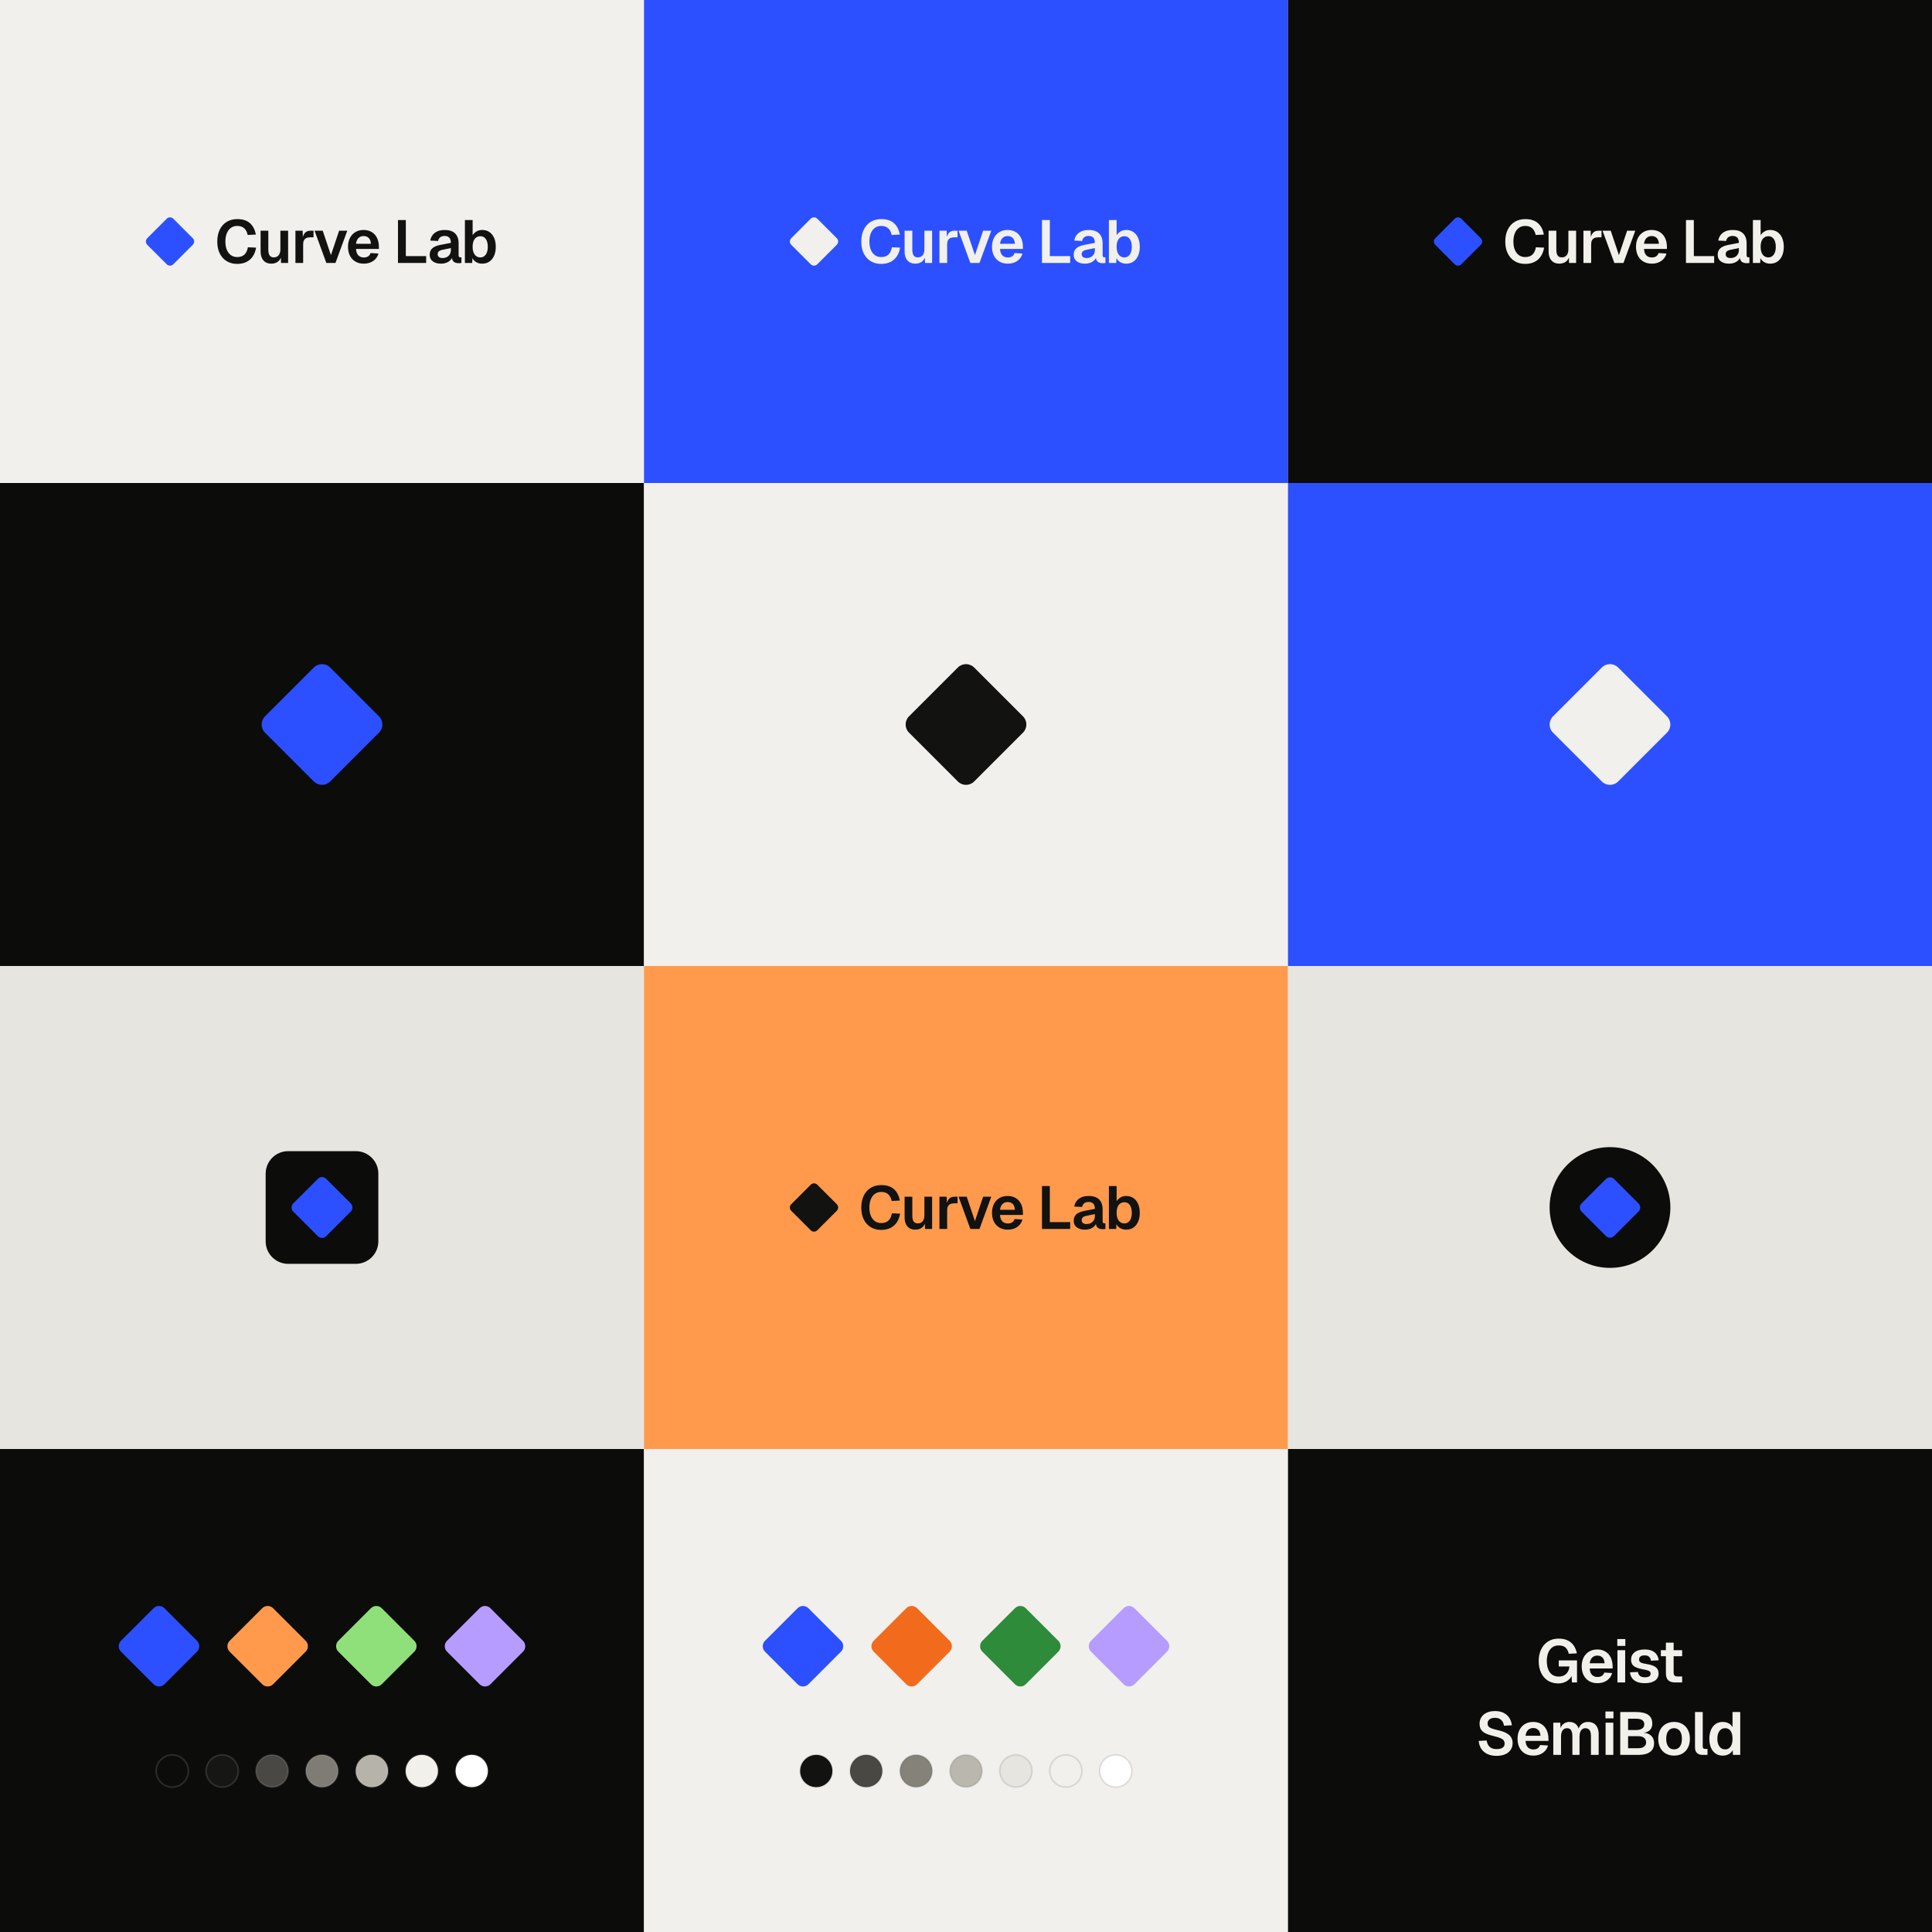
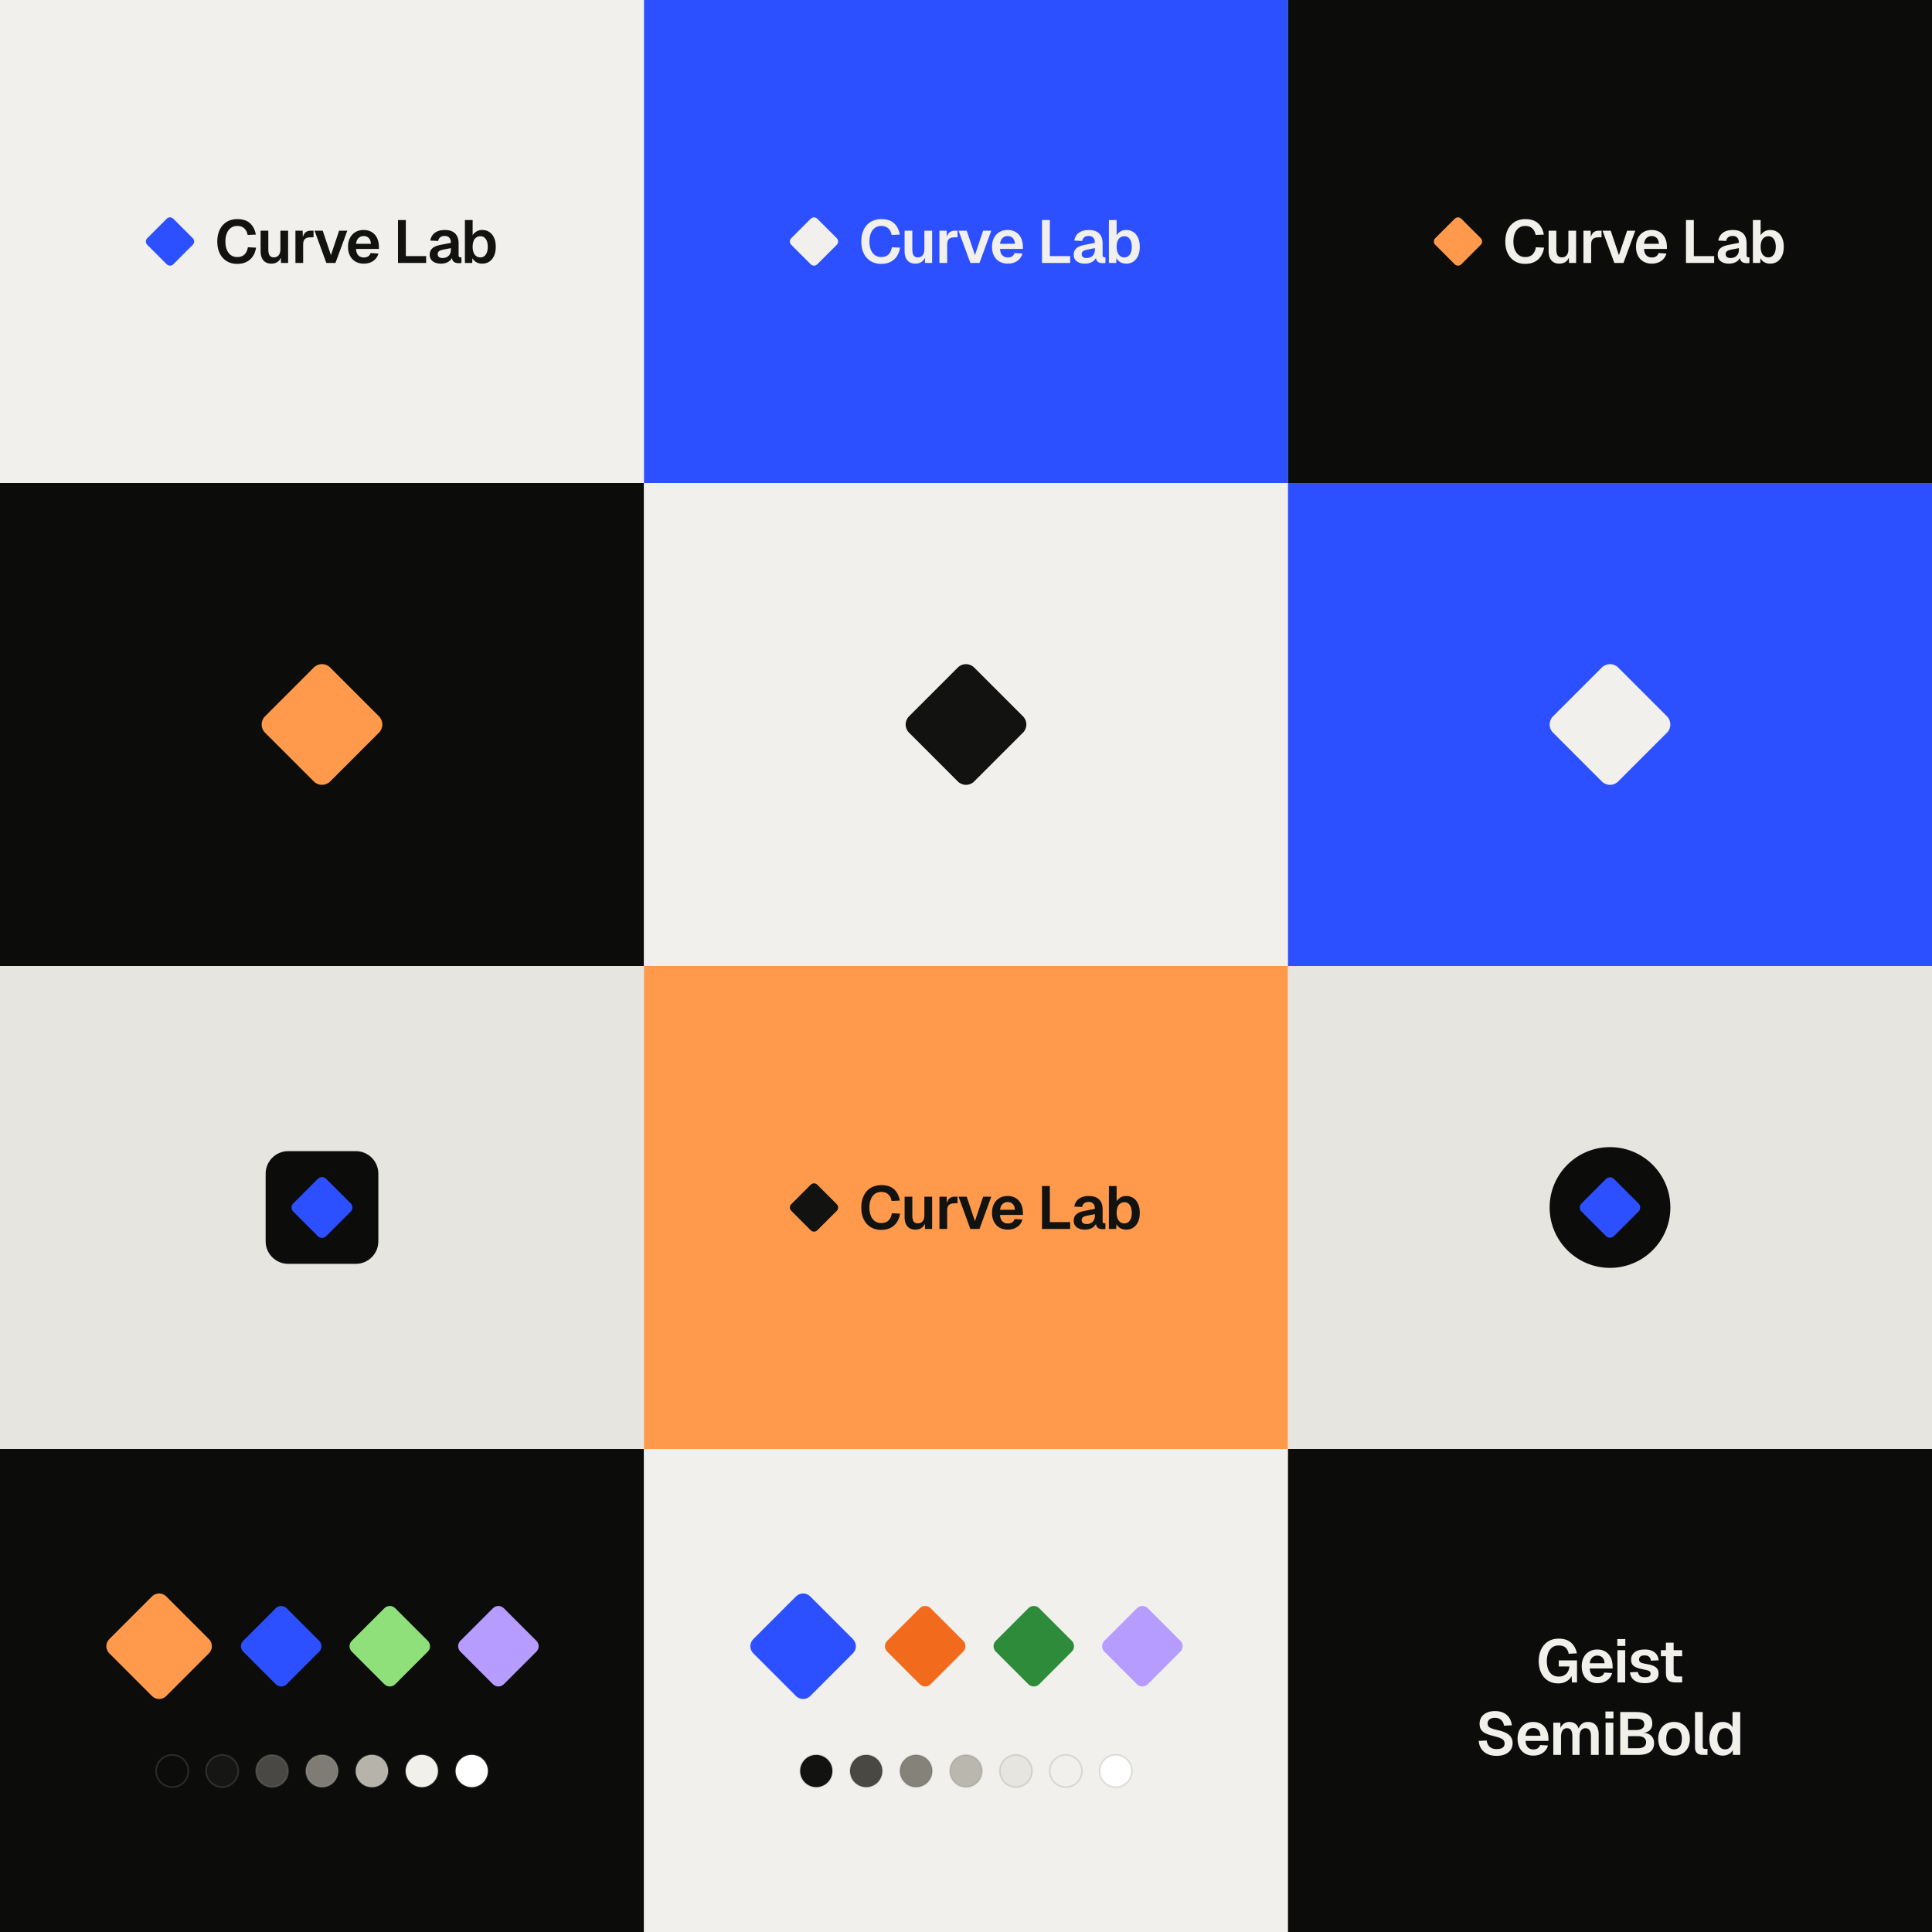
<svg xmlns="http://www.w3.org/2000/svg" viewBox="0 0 4800 4800" width="4800" height="4800">
  <g transform="translate(0 0)">
    <rect width="1600" height="1200" fill="#F1F0EC" />
    <rect x="376.60" y="554.22" width="91.56" height="91.56" rx="11.44" transform="rotate(45 422.38 600.00)" fill="#2C50FF" />
    <path transform="translate(533.38 653.25) scale(0.15)" d="M371.6 16.0Q275 16.0 200.8 -28.3Q126.6 -72.6 84.8 -155.4Q43 -238.2 43 -354.0Q43 -467.8 83.8 -551.3Q124.6 -634.8 199 -680.4Q273.4 -726.0 373.201 -726.0Q509.001 -726.0 584.201 -658.6Q659.401 -591.2 681.802 -469.599L545.999 -463.199Q532.999 -533.199 489.999 -572.998Q447 -612.798 373.201 -612.798Q312.801 -612.798 268.901 -581.098Q225.002 -549.399 201.202 -491.299Q177.403 -433.199 177.403 -354.0Q177.403 -274.001 201.602 -216.401Q225.802 -158.801 269.702 -128.002Q313.601 -97.202 372.401 -97.202Q451.4 -97.202 494.799 -140.501Q538.199 -183.801 549.599 -259.601L685.801 -253.201Q672.001 -169.8 632.001 -109.6Q592.001 -49.4 526.701 -16.7Q461.401 16.0 371.6 16.0Z M936 12.0Q854.599 12.0 807.499 -41.5Q760.399 -95.0 760.399 -190.2V-534H888.402V-221.601Q888.402 -154.601 910.502 -123.302Q932.601 -92.002 978.801 -92.002Q1030.6 -92.002 1059.4 -126.501Q1088.199 -161.001 1088.199 -226.801V-534H1216.202V0.0H1098.6L1095.799 -146.601L1112.4 -141.601Q1099.6 -66.2 1054.6 -27.1Q1009.6 12.0 936 12.0Z M1337.399 0.0V-534H1457.002L1461.802 -385.599L1451.402 -388.199Q1463.402 -465 1496.702 -499.5Q1530.002 -534 1587.602 -534H1637.202V-424.398H1587.402Q1546.202 -424.398 1519.302 -412.299Q1492.402 -400.199 1478.902 -374.699Q1465.402 -349.199 1465.402 -307.599V0.0Z M1849.2 0.0 1654.2 -534H1789.403L1925.401 -129.203L2061 -534H2196.203L2000.803 0.0Z M2469.601 12.0Q2389.801 12.0 2331.1 -22.4Q2272.4 -56.8 2240.3 -119.7Q2208.2 -182.6 2208.2 -267Q2208.2 -351.4 2240.3 -413.8Q2272.4 -476.2 2330.5 -511.1Q2388.601 -546 2467.201 -546Q2543.401 -546 2600.602 -511.9Q2657.802 -477.8 2689.102 -413.8Q2720.402 -349.8 2720.402 -260V-231.4H2341.002Q2344.802 -160.8 2379.302 -125.601Q2413.802 -90.401 2471.201 -90.401Q2514 -90.401 2542.3 -109.501Q2570.6 -128.601 2582 -163.8L2712.802 -155.6Q2691.402 -78.2 2626.702 -33.1Q2562.001 12.0 2469.601 12.0ZM2341.002 -317.4H2587.6Q2583.6 -382.4 2550.9 -413.799Q2518.2 -445.199 2467.201 -445.199Q2415.802 -445.199 2382.302 -412.299Q2348.802 -379.4 2341.002 -317.4Z M3035.999 0.0V-710.0H3166.002V-40.4L3095.4 -113.202H3502.601V0.0Z M3746.6 12.0Q3663.4 12.0 3612.3 -26.4Q3561.2 -64.8 3561.2 -133.6Q3561.2 -203.2 3604.2 -242Q3647.2 -280.8 3734.6 -298L3912.199 -332.6Q3912.199 -389.6 3886.1 -418.199Q3860 -446.799 3809.401 -446.799Q3762.801 -446.799 3736.202 -425.499Q3709.602 -404.199 3700.402 -363.8L3570.2 -370.4Q3585.6 -454.6 3647.7 -500.3Q3709.8 -546 3809.401 -546Q3923.402 -546 3981.802 -488.7Q4040.202 -431.4 4040.202 -324.4V-129.801Q4040.202 -108.601 4047.502 -100.901Q4054.802 -93.201 4069.802 -93.201H4086.802V0.0Q4080.802 1.8 4067.402 3.1Q4054.001 4.4 4040.401 4.4Q4007.201 4.4 3981.301 -6.5Q3955.401 -17.4 3941.001 -43.5Q3926.6 -69.6 3926.6 -115.6L3938.2 -108.0Q3929.6 -72.8 3903.4 -45.5Q3877.2 -18.2 3837 -3.1Q3796.8 12.0 3746.6 12.0ZM3773.001 -81.201Q3815.601 -81.201 3846.7 -97.901Q3877.8 -114.601 3895 -144.9Q3912.199 -175.2 3912.199 -215.6V-245.599L3773.802 -217.6Q3731.402 -209.2 3712.502 -191.5Q3693.602 -173.8 3693.602 -145.6Q3693.602 -115.001 3714.302 -98.101Q3735.002 -81.201 3773.001 -81.201Z M4431.002 12.0Q4375.202 12.0 4333.402 -12.1Q4291.602 -36.2 4268.602 -79.2L4265.602 0.0H4144.399V-710.0H4272.402V-458.4Q4293.602 -494.6 4334.802 -520.3Q4376.002 -546 4431.002 -546Q4499.802 -546 4550.202 -511.6Q4600.602 -477.2 4628.202 -414.6Q4655.802 -352 4655.802 -267Q4655.802 -182 4628.202 -119.4Q4600.602 -56.8 4550.202 -22.4Q4499.802 12.0 4431.002 12.0ZM4401.601 -91.601Q4457 -91.601 4490.2 -138.201Q4523.399 -184.801 4523.399 -267Q4523.399 -349.8 4490.6 -396.099Q4457.8 -442.399 4402.801 -442.399Q4361.801 -442.399 4332.401 -421.699Q4303.002 -400.999 4287.702 -361.799Q4272.402 -322.6 4272.402 -267Q4272.402 -213 4287.702 -173.501Q4303.002 -134.001 4332.101 -112.801Q4361.201 -91.601 4401.601 -91.601Z" fill="#121211" />
  </g>
  <g transform="translate(1600 0)">
    <rect width="1600" height="1200" fill="#2C50FF" />
    <rect x="376.60" y="554.22" width="91.56" height="91.56" rx="11.44" transform="rotate(45 422.38 600.00)" fill="#F1F0EC" />
    <path transform="translate(533.38 653.25) scale(0.15)" d="M371.6 16.0Q275 16.0 200.8 -28.3Q126.6 -72.6 84.8 -155.4Q43 -238.2 43 -354.0Q43 -467.8 83.8 -551.3Q124.6 -634.8 199 -680.4Q273.4 -726.0 373.201 -726.0Q509.001 -726.0 584.201 -658.6Q659.401 -591.2 681.802 -469.599L545.999 -463.199Q532.999 -533.199 489.999 -572.998Q447 -612.798 373.201 -612.798Q312.801 -612.798 268.901 -581.098Q225.002 -549.399 201.202 -491.299Q177.403 -433.199 177.403 -354.0Q177.403 -274.001 201.602 -216.401Q225.802 -158.801 269.702 -128.002Q313.601 -97.202 372.401 -97.202Q451.4 -97.202 494.799 -140.501Q538.199 -183.801 549.599 -259.601L685.801 -253.201Q672.001 -169.8 632.001 -109.6Q592.001 -49.4 526.701 -16.7Q461.401 16.0 371.6 16.0Z M936 12.0Q854.599 12.0 807.499 -41.5Q760.399 -95.0 760.399 -190.2V-534H888.402V-221.601Q888.402 -154.601 910.502 -123.302Q932.601 -92.002 978.801 -92.002Q1030.6 -92.002 1059.4 -126.501Q1088.199 -161.001 1088.199 -226.801V-534H1216.202V0.0H1098.6L1095.799 -146.601L1112.4 -141.601Q1099.6 -66.2 1054.6 -27.1Q1009.6 12.0 936 12.0Z M1337.399 0.0V-534H1457.002L1461.802 -385.599L1451.402 -388.199Q1463.402 -465 1496.702 -499.5Q1530.002 -534 1587.602 -534H1637.202V-424.398H1587.402Q1546.202 -424.398 1519.302 -412.299Q1492.402 -400.199 1478.902 -374.699Q1465.402 -349.199 1465.402 -307.599V0.0Z M1849.2 0.0 1654.2 -534H1789.403L1925.401 -129.203L2061 -534H2196.203L2000.803 0.0Z M2469.601 12.0Q2389.801 12.0 2331.1 -22.4Q2272.4 -56.8 2240.3 -119.7Q2208.2 -182.6 2208.2 -267Q2208.2 -351.4 2240.3 -413.8Q2272.4 -476.2 2330.5 -511.1Q2388.601 -546 2467.201 -546Q2543.401 -546 2600.602 -511.9Q2657.802 -477.8 2689.102 -413.8Q2720.402 -349.8 2720.402 -260V-231.4H2341.002Q2344.802 -160.8 2379.302 -125.601Q2413.802 -90.401 2471.201 -90.401Q2514 -90.401 2542.3 -109.501Q2570.6 -128.601 2582 -163.8L2712.802 -155.6Q2691.402 -78.2 2626.702 -33.1Q2562.001 12.0 2469.601 12.0ZM2341.002 -317.4H2587.6Q2583.6 -382.4 2550.9 -413.799Q2518.2 -445.199 2467.201 -445.199Q2415.802 -445.199 2382.302 -412.299Q2348.802 -379.4 2341.002 -317.4Z M3035.999 0.0V-710.0H3166.002V-40.4L3095.4 -113.202H3502.601V0.0Z M3746.6 12.0Q3663.4 12.0 3612.3 -26.4Q3561.2 -64.8 3561.2 -133.6Q3561.2 -203.2 3604.2 -242Q3647.2 -280.8 3734.6 -298L3912.199 -332.6Q3912.199 -389.6 3886.1 -418.199Q3860 -446.799 3809.401 -446.799Q3762.801 -446.799 3736.202 -425.499Q3709.602 -404.199 3700.402 -363.8L3570.2 -370.4Q3585.6 -454.6 3647.7 -500.3Q3709.8 -546 3809.401 -546Q3923.402 -546 3981.802 -488.7Q4040.202 -431.4 4040.202 -324.4V-129.801Q4040.202 -108.601 4047.502 -100.901Q4054.802 -93.201 4069.802 -93.201H4086.802V0.0Q4080.802 1.8 4067.402 3.1Q4054.001 4.4 4040.401 4.4Q4007.201 4.4 3981.301 -6.5Q3955.401 -17.4 3941.001 -43.5Q3926.6 -69.6 3926.6 -115.6L3938.2 -108.0Q3929.6 -72.8 3903.4 -45.5Q3877.2 -18.2 3837 -3.1Q3796.8 12.0 3746.6 12.0ZM3773.001 -81.201Q3815.601 -81.201 3846.7 -97.901Q3877.8 -114.601 3895 -144.9Q3912.199 -175.2 3912.199 -215.6V-245.599L3773.802 -217.6Q3731.402 -209.2 3712.502 -191.5Q3693.602 -173.8 3693.602 -145.6Q3693.602 -115.001 3714.302 -98.101Q3735.002 -81.201 3773.001 -81.201Z M4431.002 12.0Q4375.202 12.0 4333.402 -12.1Q4291.602 -36.2 4268.602 -79.2L4265.602 0.0H4144.399V-710.0H4272.402V-458.4Q4293.602 -494.6 4334.802 -520.3Q4376.002 -546 4431.002 -546Q4499.802 -546 4550.202 -511.6Q4600.602 -477.2 4628.202 -414.6Q4655.802 -352 4655.802 -267Q4655.802 -182 4628.202 -119.4Q4600.602 -56.8 4550.202 -22.4Q4499.802 12.0 4431.002 12.0ZM4401.601 -91.601Q4457 -91.601 4490.2 -138.201Q4523.399 -184.801 4523.399 -267Q4523.399 -349.8 4490.6 -396.099Q4457.8 -442.399 4402.801 -442.399Q4361.801 -442.399 4332.401 -421.699Q4303.002 -400.999 4287.702 -361.799Q4272.402 -322.6 4272.402 -267Q4272.402 -213 4287.702 -173.501Q4303.002 -134.001 4332.101 -112.801Q4361.201 -91.601 4401.601 -91.601Z" fill="#F1F0EC" />
  </g>
  <g transform="translate(3200 0)">
    <rect width="1600" height="1200" fill="#0C0C0B" />
-     <rect x="376.60" y="554.22" width="91.56" height="91.56" rx="11.44" transform="rotate(45 422.38 600.00)" fill="#2C50FF" />
+     <rect x="376.60" y="554.22" width="91.56" height="91.56" rx="11.44" transform="rotate(45 422.38 600.00)" fill="#FF9A4D" />
    <path transform="translate(533.38 653.25) scale(0.15)" d="M371.6 16.0Q275 16.0 200.8 -28.3Q126.6 -72.6 84.8 -155.4Q43 -238.2 43 -354.0Q43 -467.8 83.8 -551.3Q124.6 -634.8 199 -680.4Q273.4 -726.0 373.201 -726.0Q509.001 -726.0 584.201 -658.6Q659.401 -591.2 681.802 -469.599L545.999 -463.199Q532.999 -533.199 489.999 -572.998Q447 -612.798 373.201 -612.798Q312.801 -612.798 268.901 -581.098Q225.002 -549.399 201.202 -491.299Q177.403 -433.199 177.403 -354.0Q177.403 -274.001 201.602 -216.401Q225.802 -158.801 269.702 -128.002Q313.601 -97.202 372.401 -97.202Q451.4 -97.202 494.799 -140.501Q538.199 -183.801 549.599 -259.601L685.801 -253.201Q672.001 -169.8 632.001 -109.6Q592.001 -49.4 526.701 -16.7Q461.401 16.0 371.6 16.0Z M936 12.0Q854.599 12.0 807.499 -41.5Q760.399 -95.0 760.399 -190.2V-534H888.402V-221.601Q888.402 -154.601 910.502 -123.302Q932.601 -92.002 978.801 -92.002Q1030.6 -92.002 1059.4 -126.501Q1088.199 -161.001 1088.199 -226.801V-534H1216.202V0.0H1098.6L1095.799 -146.601L1112.4 -141.601Q1099.6 -66.2 1054.6 -27.1Q1009.6 12.0 936 12.0Z M1337.399 0.0V-534H1457.002L1461.802 -385.599L1451.402 -388.199Q1463.402 -465 1496.702 -499.5Q1530.002 -534 1587.602 -534H1637.202V-424.398H1587.402Q1546.202 -424.398 1519.302 -412.299Q1492.402 -400.199 1478.902 -374.699Q1465.402 -349.199 1465.402 -307.599V0.0Z M1849.2 0.0 1654.2 -534H1789.403L1925.401 -129.203L2061 -534H2196.203L2000.803 0.0Z M2469.601 12.0Q2389.801 12.0 2331.1 -22.4Q2272.4 -56.8 2240.3 -119.7Q2208.2 -182.6 2208.2 -267Q2208.2 -351.4 2240.3 -413.8Q2272.4 -476.2 2330.5 -511.1Q2388.601 -546 2467.201 -546Q2543.401 -546 2600.602 -511.9Q2657.802 -477.8 2689.102 -413.8Q2720.402 -349.8 2720.402 -260V-231.4H2341.002Q2344.802 -160.8 2379.302 -125.601Q2413.802 -90.401 2471.201 -90.401Q2514 -90.401 2542.3 -109.501Q2570.6 -128.601 2582 -163.8L2712.802 -155.6Q2691.402 -78.2 2626.702 -33.1Q2562.001 12.0 2469.601 12.0ZM2341.002 -317.4H2587.6Q2583.6 -382.4 2550.9 -413.799Q2518.2 -445.199 2467.201 -445.199Q2415.802 -445.199 2382.302 -412.299Q2348.802 -379.4 2341.002 -317.4Z M3035.999 0.0V-710.0H3166.002V-40.4L3095.4 -113.202H3502.601V0.0Z M3746.6 12.0Q3663.4 12.0 3612.3 -26.4Q3561.2 -64.8 3561.2 -133.6Q3561.2 -203.2 3604.2 -242Q3647.2 -280.8 3734.6 -298L3912.199 -332.6Q3912.199 -389.6 3886.1 -418.199Q3860 -446.799 3809.401 -446.799Q3762.801 -446.799 3736.202 -425.499Q3709.602 -404.199 3700.402 -363.8L3570.2 -370.4Q3585.6 -454.6 3647.7 -500.3Q3709.8 -546 3809.401 -546Q3923.402 -546 3981.802 -488.7Q4040.202 -431.4 4040.202 -324.4V-129.801Q4040.202 -108.601 4047.502 -100.901Q4054.802 -93.201 4069.802 -93.201H4086.802V0.0Q4080.802 1.8 4067.402 3.1Q4054.001 4.4 4040.401 4.4Q4007.201 4.4 3981.301 -6.5Q3955.401 -17.4 3941.001 -43.5Q3926.6 -69.6 3926.6 -115.6L3938.2 -108.0Q3929.6 -72.8 3903.4 -45.5Q3877.2 -18.2 3837 -3.1Q3796.8 12.0 3746.6 12.0ZM3773.001 -81.201Q3815.601 -81.201 3846.7 -97.901Q3877.8 -114.601 3895 -144.9Q3912.199 -175.2 3912.199 -215.6V-245.599L3773.802 -217.6Q3731.402 -209.2 3712.502 -191.5Q3693.602 -173.8 3693.602 -145.6Q3693.602 -115.001 3714.302 -98.101Q3735.002 -81.201 3773.001 -81.201Z M4431.002 12.0Q4375.202 12.0 4333.402 -12.1Q4291.602 -36.2 4268.602 -79.2L4265.602 0.0H4144.399V-710.0H4272.402V-458.4Q4293.602 -494.6 4334.802 -520.3Q4376.002 -546 4431.002 -546Q4499.802 -546 4550.202 -511.6Q4600.602 -477.2 4628.202 -414.6Q4655.802 -352 4655.802 -267Q4655.802 -182 4628.202 -119.4Q4600.602 -56.8 4550.202 -22.4Q4499.802 12.0 4431.002 12.0ZM4401.601 -91.601Q4457 -91.601 4490.2 -138.201Q4523.399 -184.801 4523.399 -267Q4523.399 -349.8 4490.6 -396.099Q4457.8 -442.399 4402.801 -442.399Q4361.801 -442.399 4332.401 -421.699Q4303.002 -400.999 4287.702 -361.799Q4272.402 -322.6 4272.402 -267Q4272.402 -213 4287.702 -173.501Q4303.002 -134.001 4332.101 -112.801Q4361.201 -91.601 4401.601 -91.601Z" fill="#F1F0EB" />
  </g>
  <g transform="translate(0 1200)">
    <rect width="1600" height="1200" fill="#0C0C0B" />
-     <rect x="685.55" y="485.55" width="228.89" height="228.89" rx="28.61" transform="rotate(45 800.00 600.00)" fill="#2C50FF" />
+     <rect x="685.55" y="485.55" width="228.89" height="228.89" rx="28.61" transform="rotate(45 800.00 600.00)" fill="#FF9A4D" />
  </g>
  <g transform="translate(1600 1200)">
    <rect width="1600" height="1200" fill="#F1F0EC" />
    <rect x="685.55" y="485.55" width="228.89" height="228.89" rx="28.61" transform="rotate(45 800.00 600.00)" fill="#121211" />
  </g>
  <g transform="translate(3200 1200)">
    <rect width="1600" height="1200" fill="#2C50FF" />
    <rect x="685.55" y="485.55" width="228.89" height="228.89" rx="28.61" transform="rotate(45 800.00 600.00)" fill="#F1F0EC" />
  </g>
  <g transform="translate(0 2400)">
    <rect width="1600" height="1200" fill="#E7E5DF" />
    <rect x="660.00" y="460.00" width="280.00" height="280.00" rx="56.00" fill="#0C0C0B" />
    <rect x="742.32" y="542.32" width="115.36" height="115.36" rx="14.42" transform="rotate(45 800.00 600.00)" fill="#2C50FF" />
  </g>
  <g transform="translate(1600 2400)">
    <rect width="1600" height="1200" fill="#FF9A4D" />
    <rect x="376.60" y="554.22" width="91.56" height="91.56" rx="11.44" transform="rotate(45 422.38 600.00)" fill="#121211" />
    <path transform="translate(533.38 653.25) scale(0.15)" d="M371.6 16.0Q275 16.0 200.8 -28.3Q126.6 -72.6 84.8 -155.4Q43 -238.2 43 -354.0Q43 -467.8 83.8 -551.3Q124.6 -634.8 199 -680.4Q273.4 -726.0 373.201 -726.0Q509.001 -726.0 584.201 -658.6Q659.401 -591.2 681.802 -469.599L545.999 -463.199Q532.999 -533.199 489.999 -572.998Q447 -612.798 373.201 -612.798Q312.801 -612.798 268.901 -581.098Q225.002 -549.399 201.202 -491.299Q177.403 -433.199 177.403 -354.0Q177.403 -274.001 201.602 -216.401Q225.802 -158.801 269.702 -128.002Q313.601 -97.202 372.401 -97.202Q451.4 -97.202 494.799 -140.501Q538.199 -183.801 549.599 -259.601L685.801 -253.201Q672.001 -169.8 632.001 -109.6Q592.001 -49.4 526.701 -16.7Q461.401 16.0 371.6 16.0Z M936 12.0Q854.599 12.0 807.499 -41.5Q760.399 -95.0 760.399 -190.2V-534H888.402V-221.601Q888.402 -154.601 910.502 -123.302Q932.601 -92.002 978.801 -92.002Q1030.6 -92.002 1059.4 -126.501Q1088.199 -161.001 1088.199 -226.801V-534H1216.202V0.0H1098.6L1095.799 -146.601L1112.4 -141.601Q1099.6 -66.2 1054.6 -27.1Q1009.6 12.0 936 12.0Z M1337.399 0.0V-534H1457.002L1461.802 -385.599L1451.402 -388.199Q1463.402 -465 1496.702 -499.5Q1530.002 -534 1587.602 -534H1637.202V-424.398H1587.402Q1546.202 -424.398 1519.302 -412.299Q1492.402 -400.199 1478.902 -374.699Q1465.402 -349.199 1465.402 -307.599V0.0Z M1849.2 0.0 1654.2 -534H1789.403L1925.401 -129.203L2061 -534H2196.203L2000.803 0.0Z M2469.601 12.0Q2389.801 12.0 2331.1 -22.4Q2272.4 -56.8 2240.3 -119.7Q2208.2 -182.6 2208.2 -267Q2208.2 -351.4 2240.3 -413.8Q2272.4 -476.2 2330.5 -511.1Q2388.601 -546 2467.201 -546Q2543.401 -546 2600.602 -511.9Q2657.802 -477.8 2689.102 -413.8Q2720.402 -349.8 2720.402 -260V-231.4H2341.002Q2344.802 -160.8 2379.302 -125.601Q2413.802 -90.401 2471.201 -90.401Q2514 -90.401 2542.3 -109.501Q2570.6 -128.601 2582 -163.8L2712.802 -155.6Q2691.402 -78.2 2626.702 -33.1Q2562.001 12.0 2469.601 12.0ZM2341.002 -317.4H2587.6Q2583.6 -382.4 2550.9 -413.799Q2518.2 -445.199 2467.201 -445.199Q2415.802 -445.199 2382.302 -412.299Q2348.802 -379.4 2341.002 -317.4Z M3035.999 0.0V-710.0H3166.002V-40.4L3095.4 -113.202H3502.601V0.0Z M3746.6 12.0Q3663.4 12.0 3612.3 -26.4Q3561.2 -64.8 3561.2 -133.6Q3561.2 -203.2 3604.2 -242Q3647.2 -280.8 3734.6 -298L3912.199 -332.6Q3912.199 -389.6 3886.1 -418.199Q3860 -446.799 3809.401 -446.799Q3762.801 -446.799 3736.202 -425.499Q3709.602 -404.199 3700.402 -363.8L3570.2 -370.4Q3585.6 -454.6 3647.7 -500.3Q3709.8 -546 3809.401 -546Q3923.402 -546 3981.802 -488.7Q4040.202 -431.4 4040.202 -324.4V-129.801Q4040.202 -108.601 4047.502 -100.901Q4054.802 -93.201 4069.802 -93.201H4086.802V0.0Q4080.802 1.8 4067.402 3.1Q4054.001 4.4 4040.401 4.4Q4007.201 4.4 3981.301 -6.5Q3955.401 -17.4 3941.001 -43.5Q3926.6 -69.6 3926.6 -115.6L3938.2 -108.0Q3929.6 -72.8 3903.4 -45.5Q3877.2 -18.2 3837 -3.1Q3796.8 12.0 3746.6 12.0ZM3773.001 -81.201Q3815.601 -81.201 3846.7 -97.901Q3877.8 -114.601 3895 -144.9Q3912.199 -175.2 3912.199 -215.6V-245.599L3773.802 -217.6Q3731.402 -209.2 3712.502 -191.5Q3693.602 -173.8 3693.602 -145.6Q3693.602 -115.001 3714.302 -98.101Q3735.002 -81.201 3773.001 -81.201Z M4431.002 12.0Q4375.202 12.0 4333.402 -12.1Q4291.602 -36.2 4268.602 -79.2L4265.602 0.0H4144.399V-710.0H4272.402V-458.4Q4293.602 -494.6 4334.802 -520.3Q4376.002 -546 4431.002 -546Q4499.802 -546 4550.202 -511.6Q4600.602 -477.2 4628.202 -414.6Q4655.802 -352 4655.802 -267Q4655.802 -182 4628.202 -119.4Q4600.602 -56.8 4550.202 -22.4Q4499.802 12.0 4431.002 12.0ZM4401.601 -91.601Q4457 -91.601 4490.2 -138.201Q4523.399 -184.801 4523.399 -267Q4523.399 -349.8 4490.6 -396.099Q4457.8 -442.399 4402.801 -442.399Q4361.801 -442.399 4332.401 -421.699Q4303.002 -400.999 4287.702 -361.799Q4272.402 -322.6 4272.402 -267Q4272.402 -213 4287.702 -173.501Q4303.002 -134.001 4332.101 -112.801Q4361.201 -91.601 4401.601 -91.601Z" fill="#121211" />
  </g>
  <g transform="translate(3200 2400)">
    <rect width="1600" height="1200" fill="#E7E5DF" />
    <circle cx="800.00" cy="600.00" r="150.00" fill="#0C0C0B" />
    <rect x="742.78" y="542.78" width="114.45" height="114.45" rx="14.31" transform="rotate(45 800.00 600.00)" fill="#2C50FF" />
  </g>
  <g transform="translate(0 3600)">
    <rect width="1600" height="1200" fill="#0C0C0B" />
-     <rect x="318.70" y="413.70" width="152.59" height="152.59" rx="19.07" transform="rotate(45 395.00 490.00)" fill="#2C50FF" />
-     <rect x="588.70" y="413.70" width="152.59" height="152.59" rx="19.07" transform="rotate(45 665.00 490.00)" fill="#FF9A4D" />
-     <rect x="858.70" y="413.70" width="152.59" height="152.59" rx="19.07" transform="rotate(45 935.00 490.00)" fill="#8FE07A" />
-     <rect x="1128.70" y="413.70" width="152.59" height="152.59" rx="19.07" transform="rotate(45 1205.00 490.00)" fill="#B69CFF" />
+     <rect x="295.31" y="390.00" width="200.00" height="200.00" rx="25.00" transform="rotate(45 395.31 490.00)" fill="#FF9A4D" />
+     <rect x="622.33" y="413.70" width="152.59" height="152.59" rx="19.07" transform="rotate(45 698.63 490.00)" fill="#2C50FF" />
+     <rect x="892.13" y="413.70" width="152.59" height="152.59" rx="19.07" transform="rotate(45 968.42 490.00)" fill="#8FE07A" />
+     <rect x="1161.92" y="413.70" width="152.59" height="152.59" rx="19.07" transform="rotate(45 1238.22 490.00)" fill="#B69CFF" />
    <circle cx="428.0" cy="800.0" r="40.0" fill="#0C0C0B" stroke="rgba(241,240,235,.14)" stroke-width="4" />
    <circle cx="552.0" cy="800.0" r="40.0" fill="#161615" stroke="rgba(241,240,235,.14)" stroke-width="4" />
    <circle cx="676.0" cy="800.0" r="40.0" fill="#4A4844" stroke="rgba(241,240,235,.14)" stroke-width="4" />
    <circle cx="800.0" cy="800.0" r="40.0" fill="#7F7C75" stroke="rgba(241,240,235,.14)" stroke-width="4" />
    <circle cx="924.0" cy="800.0" r="40.0" fill="#B6B3AB" stroke="rgba(241,240,235,.14)" stroke-width="4" />
    <circle cx="1048.0" cy="800.0" r="40.0" fill="#F1F0EB" stroke="rgba(241,240,235,.14)" stroke-width="4" />
    <circle cx="1172.0" cy="800.0" r="40.0" fill="#FFFFFF" stroke="rgba(241,240,235,.14)" stroke-width="4" />
  </g>
  <g transform="translate(1600 3600)">
    <rect width="1600" height="1200" fill="#F1F0EC" />
-     <rect x="318.70" y="413.70" width="152.59" height="152.59" rx="19.07" transform="rotate(45 395.00 490.00)" fill="#2C50FF" />
-     <rect x="588.70" y="413.70" width="152.59" height="152.59" rx="19.07" transform="rotate(45 665.00 490.00)" fill="#F26B1D" />
-     <rect x="858.70" y="413.70" width="152.59" height="152.59" rx="19.07" transform="rotate(45 935.00 490.00)" fill="#2E8B3A" />
-     <rect x="1128.70" y="413.70" width="152.59" height="152.59" rx="19.07" transform="rotate(45 1205.00 490.00)" fill="#B69CFF" />
+     <rect x="295.31" y="390.00" width="200.00" height="200.00" rx="25.00" transform="rotate(45 395.31 490.00)" fill="#2C50FF" />
+     <rect x="622.33" y="413.70" width="152.59" height="152.59" rx="19.07" transform="rotate(45 698.63 490.00)" fill="#F26B1D" />
+     <rect x="892.13" y="413.70" width="152.59" height="152.59" rx="19.07" transform="rotate(45 968.42 490.00)" fill="#2E8B3A" />
+     <rect x="1161.92" y="413.70" width="152.59" height="152.59" rx="19.07" transform="rotate(45 1238.22 490.00)" fill="#B69CFF" />
    <circle cx="428.0" cy="800.0" r="40.0" fill="#121211" stroke="rgba(18,18,17,.12)" stroke-width="4" />
    <circle cx="552.0" cy="800.0" r="40.0" fill="#4A4843" stroke="rgba(18,18,17,.12)" stroke-width="4" />
    <circle cx="676.0" cy="800.0" r="40.0" fill="#85827A" stroke="rgba(18,18,17,.12)" stroke-width="4" />
    <circle cx="800.0" cy="800.0" r="40.0" fill="#BAB7AF" stroke="rgba(18,18,17,.12)" stroke-width="4" />
    <circle cx="924.0" cy="800.0" r="40.0" fill="#E7E5DF" stroke="rgba(18,18,17,.12)" stroke-width="4" />
    <circle cx="1048.0" cy="800.0" r="40.0" fill="#F1F0EC" stroke="rgba(18,18,17,.12)" stroke-width="4" />
    <circle cx="1172.0" cy="800.0" r="40.0" fill="#FFFFFF" stroke="rgba(18,18,17,.12)" stroke-width="4" />
  </g>
  <g transform="translate(3200 3600)">
    <rect width="1600" height="1200" fill="#0C0C0B" />
    <path transform="translate(616.40 580.00) scale(0.15)" d="M367.2 16.0Q265.6 16.0 193 -31.4Q120.4 -78.8 81.7 -162.1Q43 -245.4 43 -354.0Q43 -461.0 82.4 -545.0Q121.8 -629.0 195.9 -677.5Q270 -726.0 374.001 -726.0Q463.801 -726.0 525.501 -695.2Q587.201 -664.4 624.101 -609.4Q661.002 -554.4 675.602 -481.999L540.399 -475.199Q528.999 -537.799 490.399 -575.299Q451.8 -612.798 374.801 -612.798Q307.001 -612.798 263.302 -577.999Q219.602 -543.199 198.502 -484.699Q177.403 -426.2 177.403 -354.0Q177.403 -279.8 198.402 -221.901Q219.402 -164.001 263.602 -130.602Q307.801 -97.202 376.401 -97.202Q429 -97.202 467.2 -119.301Q505.399 -141.401 526.999 -179.6Q548.599 -217.8 551.199 -264.599H375.601V-365.8H677.602V0.0H593.6L586 -156L602.001 -146Q591.201 -98.4 557.401 -61.9Q523.601 -25.4 474.501 -4.7Q425.401 16.0 367.2 16.0Z M1016.601 12.0Q936.801 12.0 878.1 -22.4Q819.4 -56.8 787.3 -119.7Q755.2 -182.6 755.2 -267Q755.2 -351.4 787.3 -413.8Q819.4 -476.2 877.5 -511.1Q935.601 -546 1014.201 -546Q1090.401 -546 1147.602 -511.9Q1204.802 -477.8 1236.102 -413.8Q1267.402 -349.8 1267.402 -260V-231.4H888.002Q891.802 -160.8 926.302 -125.601Q960.802 -90.401 1018.201 -90.401Q1061 -90.401 1089.3 -109.501Q1117.6 -128.601 1129 -163.8L1259.802 -155.6Q1238.402 -78.2 1173.702 -33.1Q1109.001 12.0 1016.601 12.0ZM888.002 -317.4H1134.6Q1130.6 -382.4 1097.9 -413.799Q1065.2 -445.199 1014.201 -445.199Q962.802 -445.199 929.302 -412.299Q895.802 -379.4 888.002 -317.4Z M1347.399 0.0V-534H1475.402V0.0ZM1344.999 -605.4V-718.6H1477.802V-605.4Z M1803.401 12.0Q1721.6 12.0 1668.1 -11.2Q1614.6 -34.4 1586.9 -75.1Q1559.2 -115.8 1555.2 -168.2L1686.002 -173.8Q1693.202 -132.2 1719.902 -108.901Q1746.602 -85.601 1803.801 -85.601Q1848.6 -85.601 1872.5 -100.301Q1896.4 -115.001 1896.4 -146Q1896.4 -164.2 1887.9 -176.2Q1879.4 -188.2 1854.8 -197.3Q1830.2 -206.4 1782.601 -214.8Q1701.8 -229.2 1656 -249.8Q1610.2 -270.4 1591.6 -301.4Q1573 -332.4 1573 -377.6Q1573 -452.6 1630.5 -499.3Q1688 -546 1799.201 -546Q1876.401 -546 1925.702 -521.7Q1975.002 -497.4 2000.402 -456.6Q2025.802 -415.8 2030.002 -366.4L1900.4 -360.4Q1899.2 -385.4 1888 -405.4Q1876.8 -425.399 1854.8 -436.899Q1832.801 -448.399 1797.201 -448.399Q1751.802 -448.399 1728.602 -430.199Q1705.402 -412 1705.402 -382.4Q1705.402 -360.8 1714.702 -346.9Q1724.002 -333 1747.102 -324.301Q1770.202 -315.601 1809.801 -309.201Q1892.202 -297.001 1940.202 -276.201Q1988.202 -255.401 2008.502 -223.901Q2028.802 -192.401 2028.802 -147.6Q2028.802 -71 1967.502 -29.5Q1906.202 12.0 1803.401 12.0Z M2304.601 0.0Q2225 0.0 2187.5 -36.8Q2150 -73.6 2150 -152.801V-659.2H2278.002V-165.202Q2278.002 -127.602 2294.202 -113.402Q2310.402 -99.202 2343.802 -99.202H2419.002V0.0ZM2066.399 -434.799V-534H2419.002V-434.799Z" fill="#F1F0EB" />
    <path transform="translate(465.88 760.00) scale(0.15)" d="M348.401 16.0Q260 16.0 195.8 -15.0Q131.6 -46.0 95.1 -101.5Q58.6 -157 53 -231.4L185.002 -238.6Q191.202 -192.801 211.602 -160.801Q232.002 -128.801 266.502 -112.402Q301.001 -96.002 350.401 -96.002Q392.4 -96.002 421.8 -106.402Q451.2 -116.801 466.699 -137.401Q482.199 -158.001 482.199 -188Q482.199 -215.4 469.099 -236.5Q456 -257.6 418.9 -275.099Q381.8 -292.599 309.201 -309.599Q221.201 -330.199 168.1 -355.799Q115 -381.399 91.1 -419.799Q67.2 -458.199 67.2 -516Q67.2 -578.4 97.9 -625.7Q128.6 -673 186 -699.5Q243.401 -726.0 323.201 -726.0Q408.001 -726.0 467.202 -695.5Q526.402 -665 560.402 -612Q594.402 -559 602.002 -490.399L470.799 -483.599Q466.4 -522.599 447.9 -551.899Q429.4 -581.199 397.8 -597.598Q366.201 -613.998 321.201 -613.998Q264.802 -613.998 232.202 -588.299Q199.602 -562.599 199.602 -520.8Q199.602 -492.2 213.502 -473.3Q227.402 -454.4 262.002 -440.5Q296.602 -426.6 360.001 -412.001Q455.401 -391.601 511.301 -360.901Q567.202 -330.201 590.902 -289.001Q614.602 -247.801 614.602 -194.801Q614.602 -130 581.602 -82.5Q548.602 -35 488.801 -9.5Q429.001 16.0 348.401 16.0Z M957.601 12.0Q877.801 12.0 819.1 -22.4Q760.4 -56.8 728.3 -119.7Q696.2 -182.6 696.2 -267Q696.2 -351.4 728.3 -413.8Q760.4 -476.2 818.5 -511.1Q876.601 -546 955.201 -546Q1031.401 -546 1088.602 -511.9Q1145.802 -477.8 1177.102 -413.8Q1208.402 -349.8 1208.402 -260V-231.4H829.002Q832.802 -160.8 867.302 -125.601Q901.802 -90.401 959.201 -90.401Q1002 -90.401 1030.3 -109.501Q1058.6 -128.601 1070 -163.8L1200.802 -155.6Q1179.402 -78.2 1114.702 -33.1Q1050.001 12.0 957.601 12.0ZM829.002 -317.4H1075.6Q1071.6 -382.4 1038.9 -413.799Q1006.2 -445.199 955.201 -445.199Q903.802 -445.199 870.302 -412.299Q836.802 -379.4 829.002 -317.4Z M1288.399 0.0V-534H1404.202L1408.402 -403.2L1395.602 -408.801Q1405.402 -452 1427.902 -482.5Q1450.402 -513 1482.802 -529.5Q1515.202 -546 1554.002 -546Q1621.802 -546 1663.902 -507.4Q1706.001 -468.8 1717.401 -402L1699.801 -401.8Q1708.601 -448.6 1730.701 -480.5Q1752.802 -512.4 1786.201 -529.2Q1819.601 -546 1861.601 -546Q1917.401 -546 1957.201 -522.7Q1997.001 -499.4 2018.401 -454.2Q2039.802 -409 2039.802 -343.4V0.0H1911.799V-309.799Q1911.799 -375.799 1889.599 -408.899Q1867.4 -441.998 1820.8 -441.998Q1790.2 -441.998 1768.301 -425.999Q1746.401 -409.999 1734.601 -379.699Q1722.802 -349.399 1722.802 -306.199V0.0H1604.399V-306.199Q1604.399 -371.599 1584.2 -406.799Q1564.0 -441.998 1515.001 -441.998Q1484.401 -441.998 1462.501 -425.999Q1440.602 -409.999 1428.502 -379.399Q1416.402 -348.799 1416.402 -306.199V0.0Z M2154.399 0.0V-534H2282.402V0.0ZM2151.999 -605.4V-718.6H2284.802V-605.4Z M2396.999 0.0V-710.0H2662.601Q2792.601 -710.0 2860.201 -663.8Q2927.801 -617.6 2927.801 -517.8Q2927.801 -473.0 2909.201 -439.6Q2890.602 -406.2 2855.202 -387.1Q2819.802 -368 2770.002 -365.6L2769.402 -368.4Q2859.602 -364.8 2908.702 -318.3Q2957.801 -271.8 2957.801 -195.4Q2957.801 -97.2 2890.401 -48.6Q2823.001 0.0 2698.6 0.0ZM2527.002 -110.402H2693.4Q2754.399 -110.402 2789.899 -135.401Q2825.399 -160.401 2825.399 -209.201Q2825.399 -258 2790.099 -284.1Q2754.799 -310.199 2693.4 -310.199H2527.002ZM2527.002 -411.801H2659.4Q2723 -411.801 2759.199 -436.1Q2795.399 -460.4 2795.399 -505.799Q2795.399 -553.799 2760.299 -576.699Q2725.199 -599.598 2659.4 -599.598H2527.002Z M3288.801 12.0Q3209.801 12.0 3150.6 -22.4Q3091.4 -56.8 3058.8 -119.7Q3026.2 -182.6 3026.2 -267Q3026.2 -352 3058.8 -414.4Q3091.4 -476.8 3150.6 -511.4Q3209.801 -546 3288.801 -546Q3367.801 -546 3426.702 -511.4Q3485.602 -476.8 3518.202 -414.4Q3550.802 -352 3550.802 -267Q3550.802 -182.6 3518.202 -119.7Q3485.602 -56.8 3426.702 -22.4Q3367.801 12.0 3288.801 12.0ZM3288.801 -91.601Q3350.6 -91.601 3384.5 -137.901Q3418.399 -184.201 3418.399 -267Q3418.399 -349.4 3384.5 -395.899Q3350.6 -442.399 3288.801 -442.399Q3227.002 -442.399 3192.802 -395.899Q3158.602 -349.4 3158.602 -267Q3158.602 -184.201 3192.802 -137.901Q3227.002 -91.601 3288.801 -91.601Z M3763.401 0.0Q3704.6 0.0 3670 -30Q3635.399 -60.001 3635.399 -126.402V-710.0H3763.402V-139.402Q3763.402 -118.602 3773.702 -108.902Q3784.002 -99.202 3803.203 -99.202H3842.402V0.0Z M4094.4 12.0Q4026.2 12.0 3976.5 -22.2Q3926.8 -56.4 3900 -119Q3873.2 -181.6 3873.2 -267Q3873.2 -352.4 3900.2 -415Q3927.2 -477.6 3977.1 -511.8Q4027 -546 4094.4 -546Q4150.2 -546 4192.6 -522.9Q4235 -499.8 4256.599 -458.4V-710.0H4384.602V0.0H4263.399L4260.399 -79.2Q4238.399 -36.2 4194.399 -12.1Q4150.4 12.0 4094.4 12.0ZM4133.001 -91.601Q4172.8 -91.601 4200.3 -112.001Q4227.8 -132.401 4242.2 -171.701Q4256.599 -211 4256.599 -267Q4256.599 -324.2 4242.2 -363.2Q4227.8 -402.199 4200.3 -422.299Q4172.8 -442.399 4133.001 -442.399Q4074.602 -442.399 4040.102 -395.499Q4005.602 -348.599 4005.602 -267Q4005.602 -186.801 4040.302 -139.201Q4075.002 -91.601 4133.001 -91.601Z" fill="#F1F0EB" />
  </g>
</svg>
